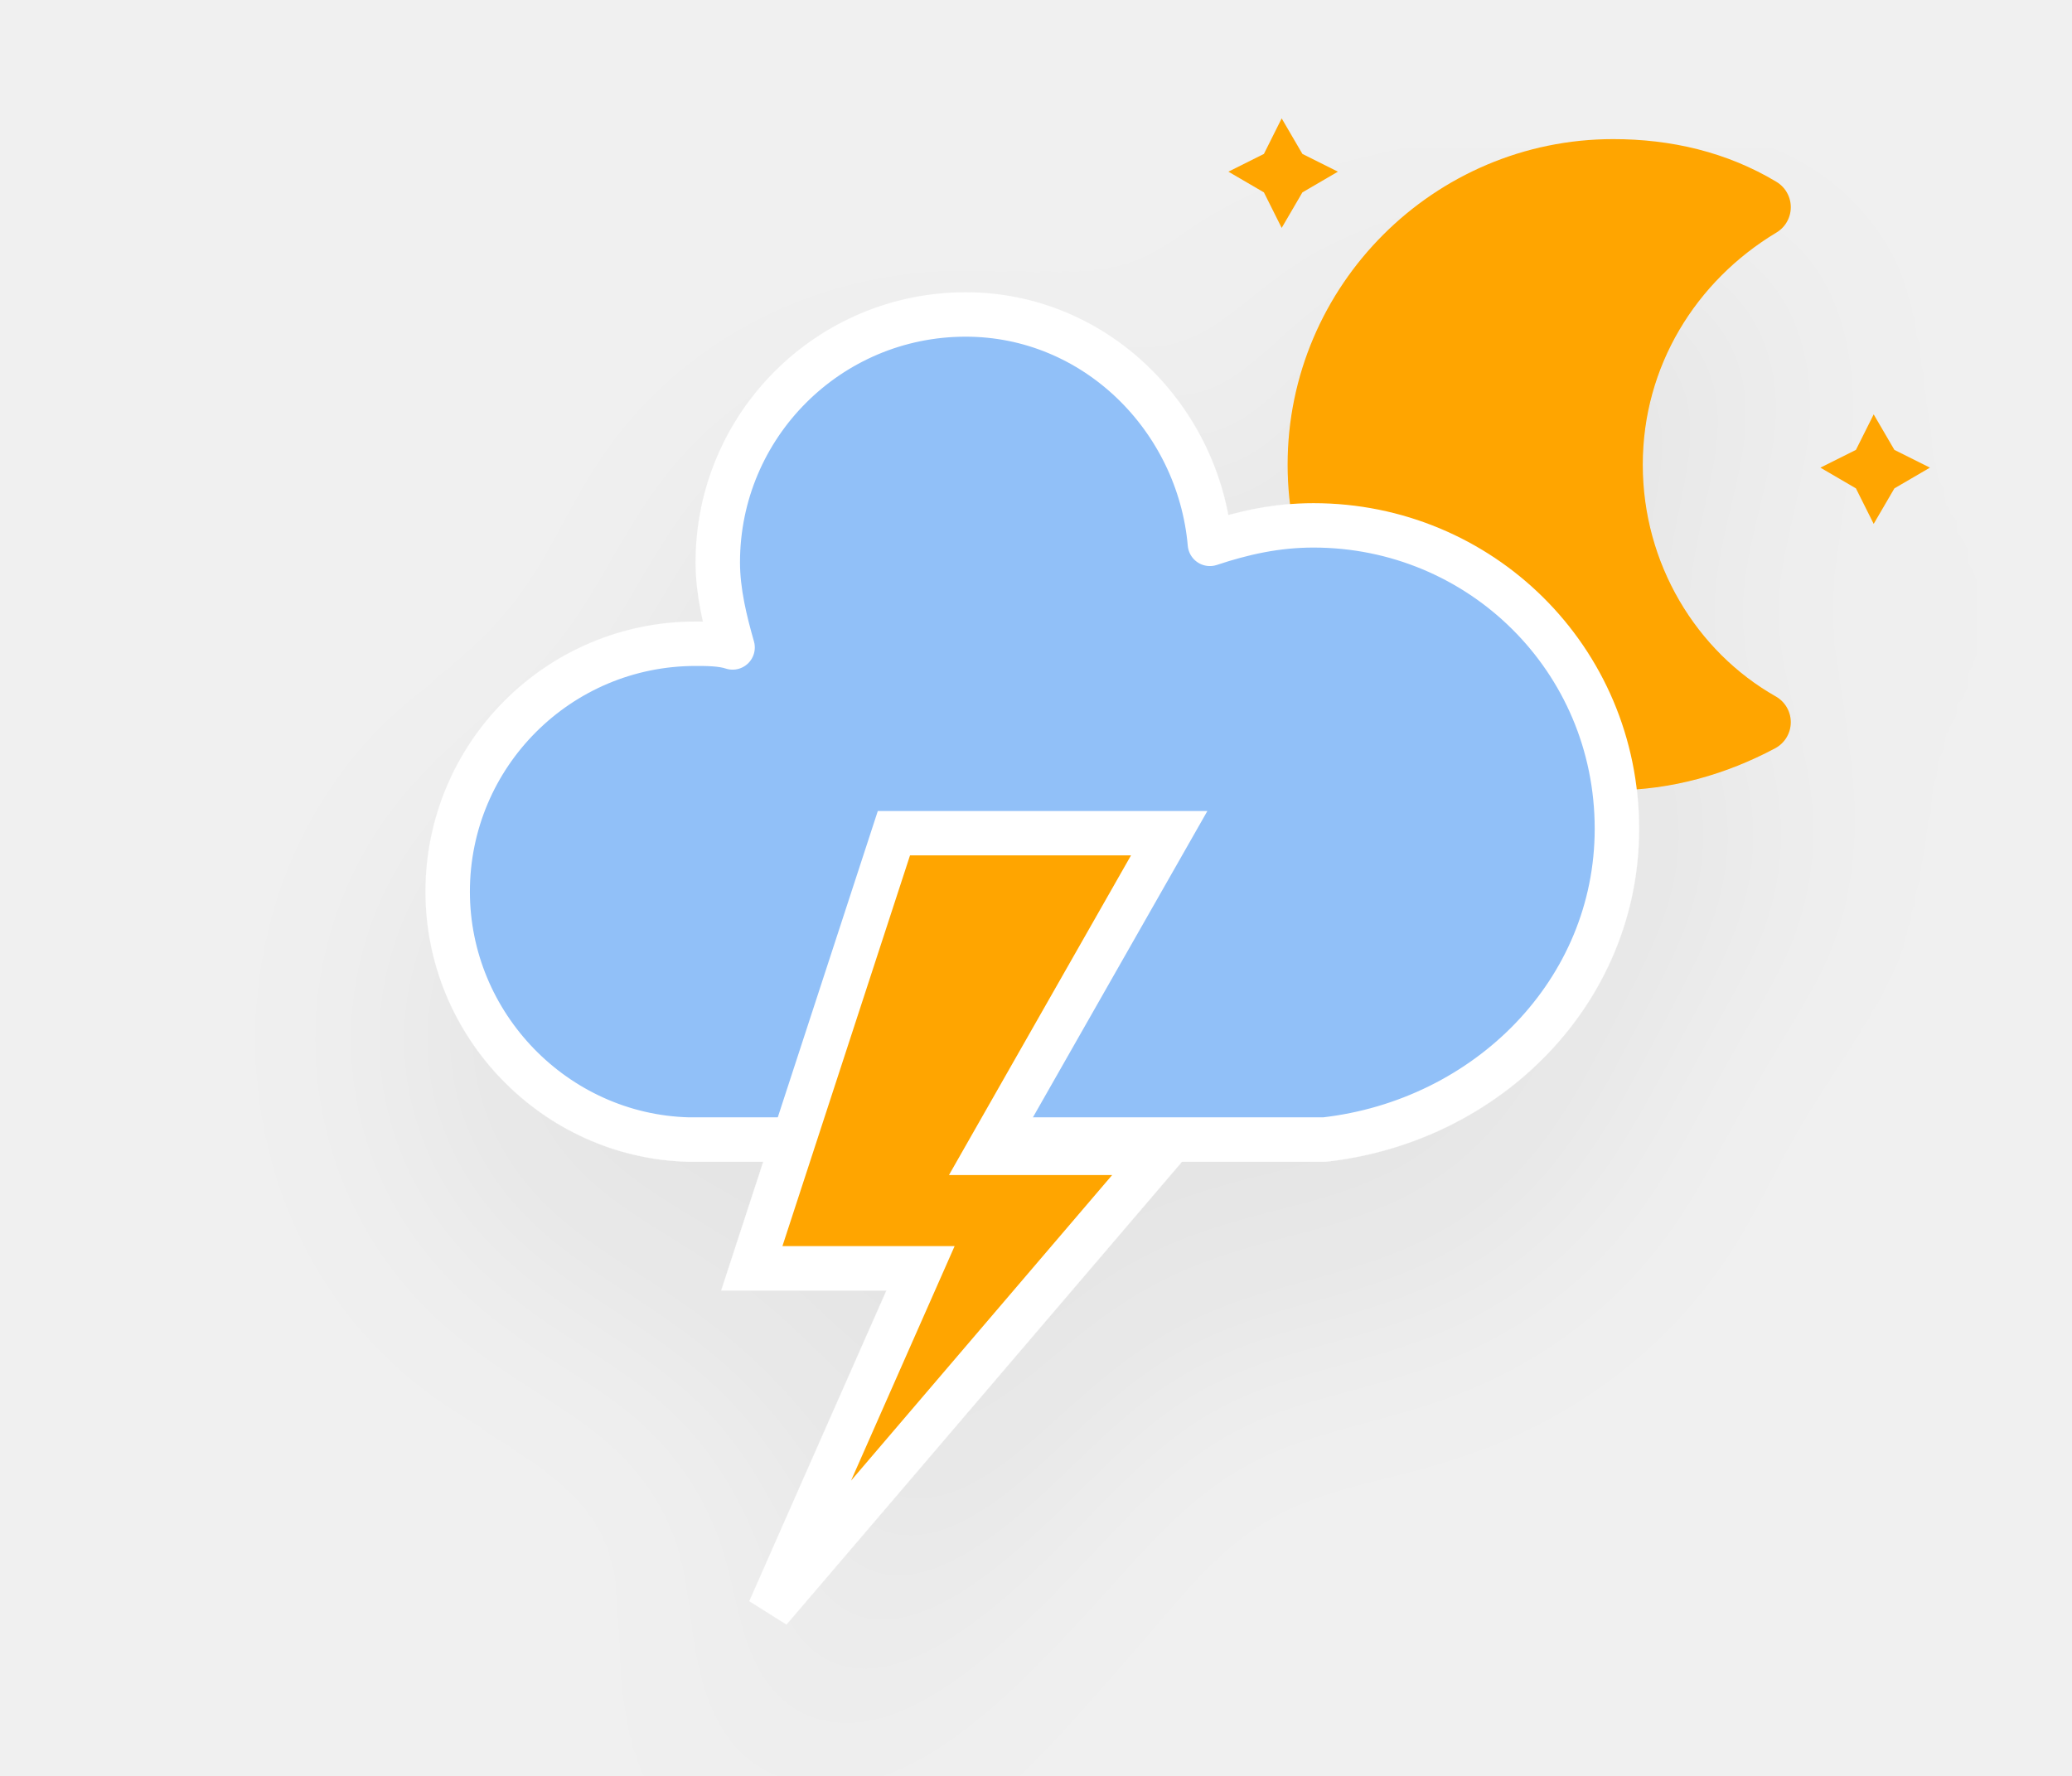
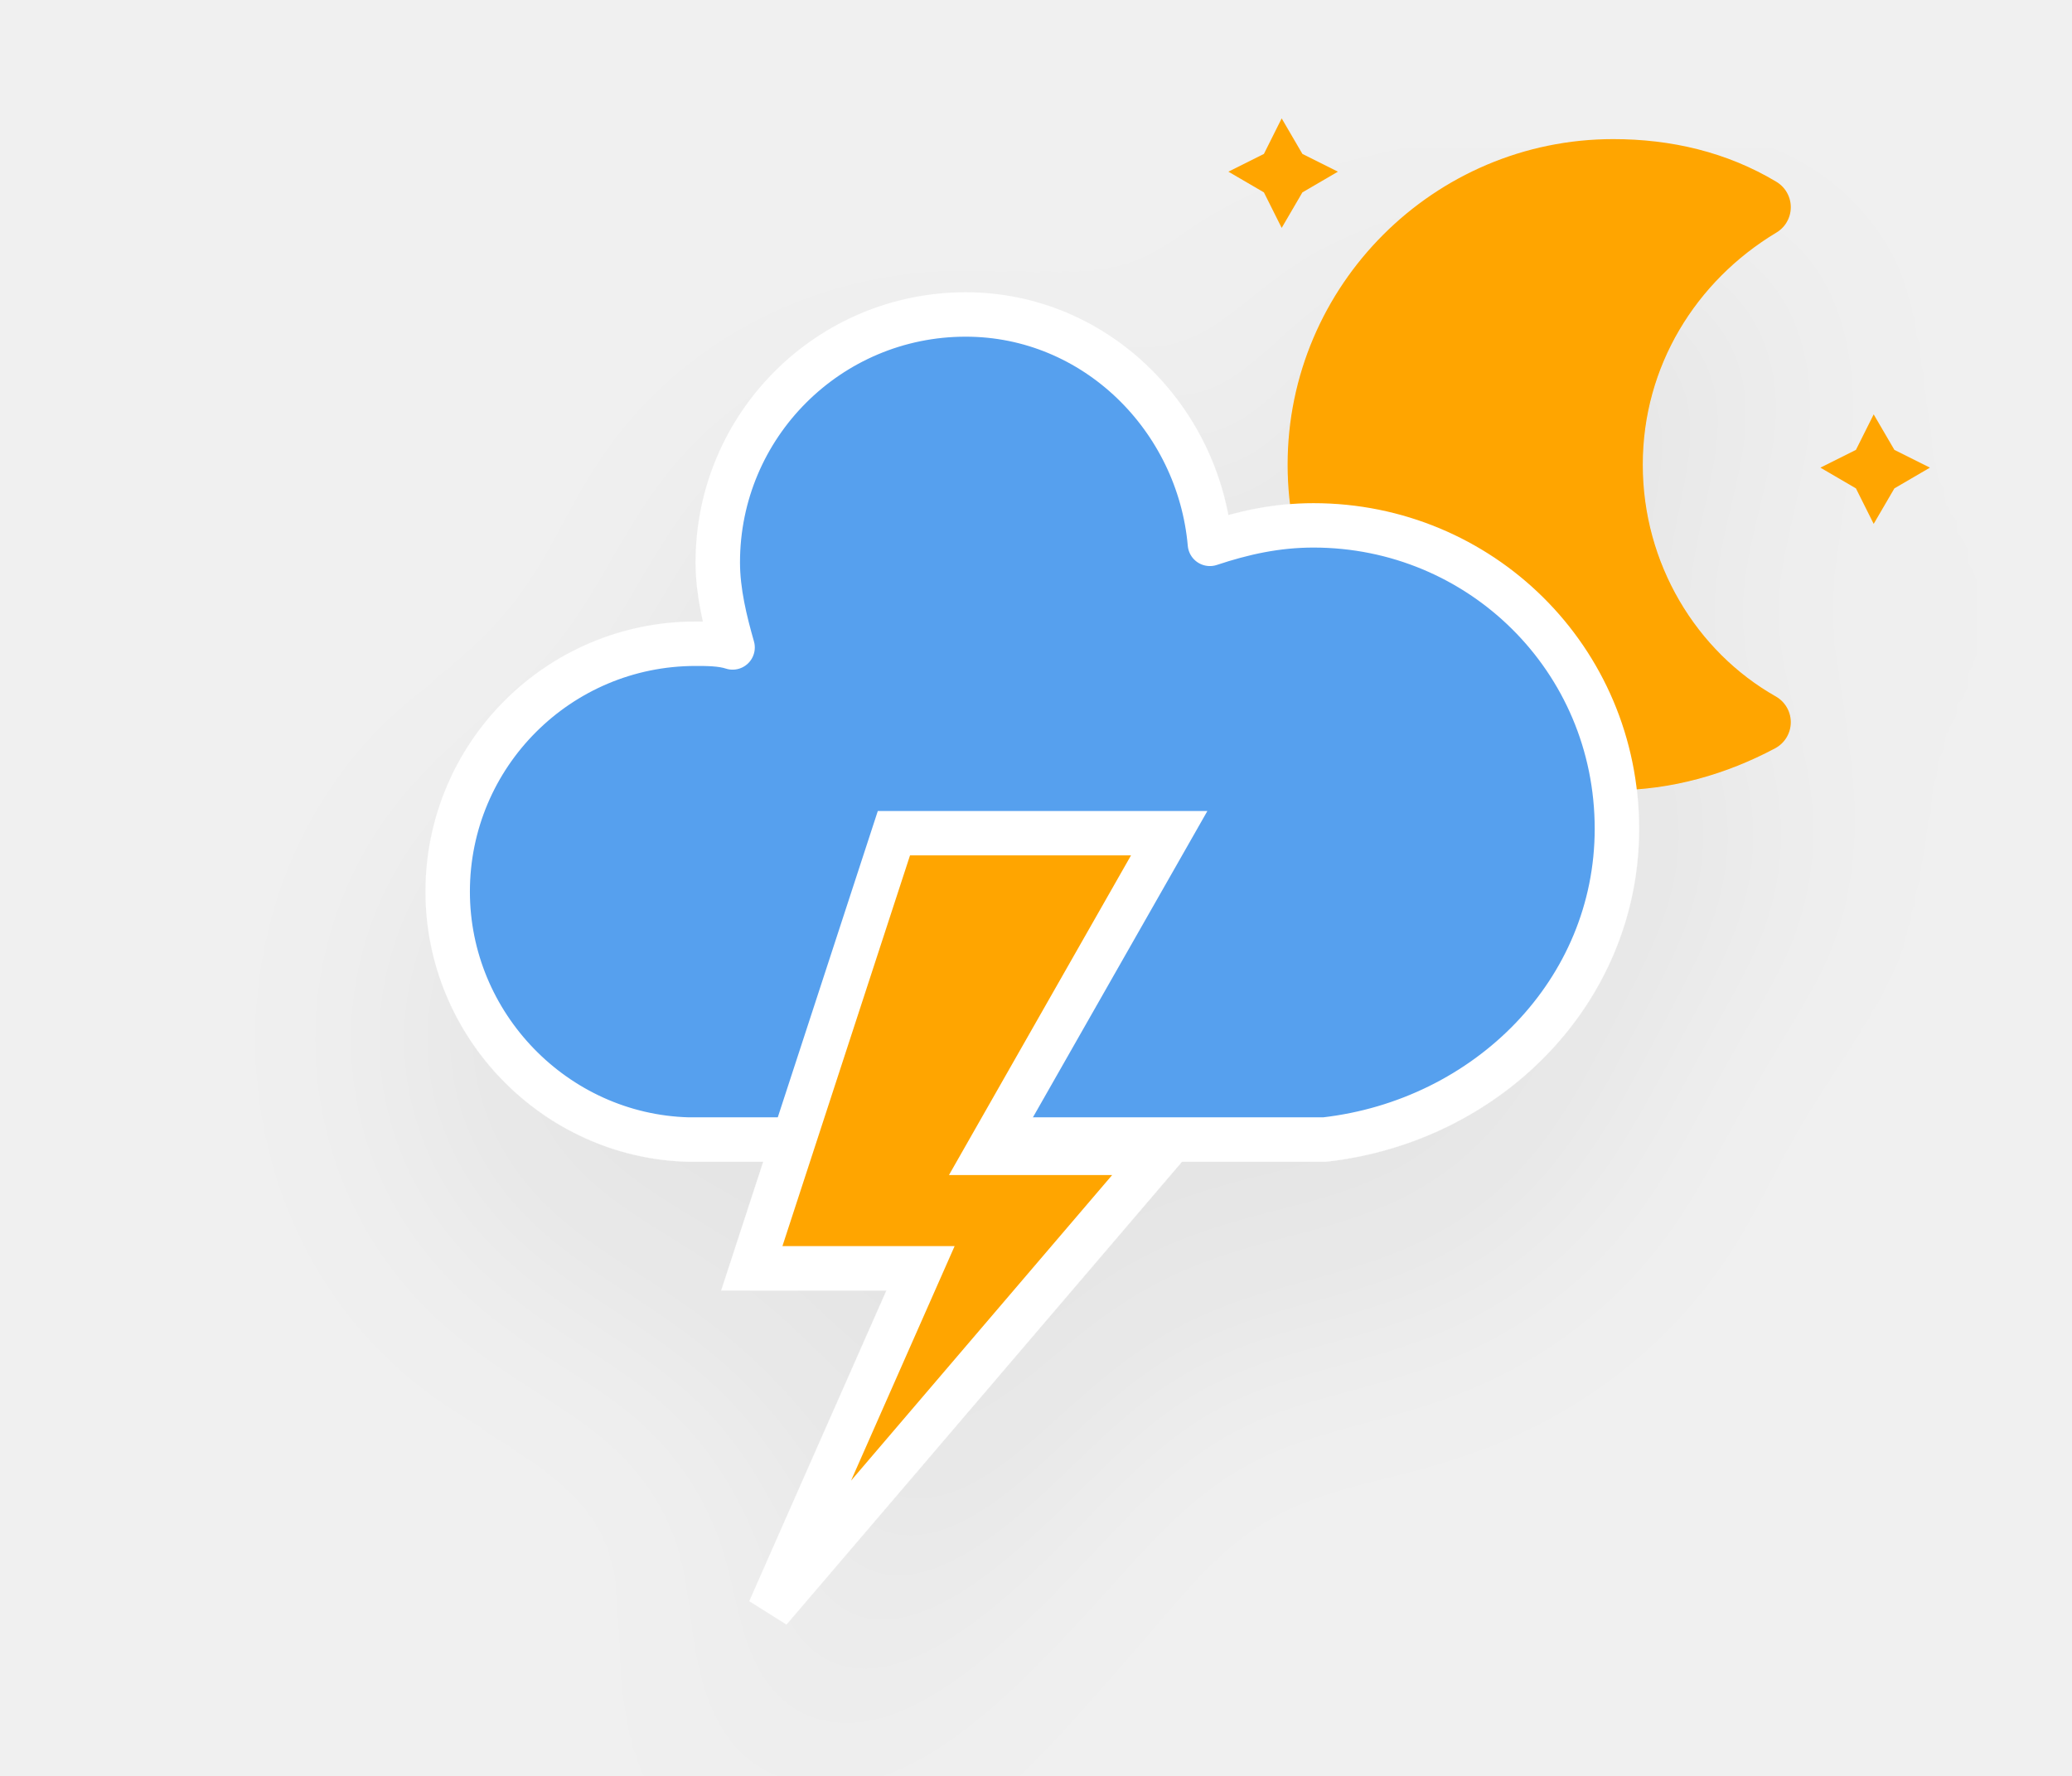
<svg xmlns="http://www.w3.org/2000/svg" width="56" height="48" version="1.1">
  <defs>
    <filter id="blur" x="-.207" y="-.198" width="1.403" height="1.477">
      <feGaussianBlur in="SourceAlpha" stdDeviation="3" />
      <feOffset dx="0" dy="4" result="offsetblur" />
      <feComponentTransfer>
        <feFuncA slope="0.05" type="linear" />
      </feComponentTransfer>
      <feMerge>
        <feMergeNode />
        <feMergeNode in="SourceGraphic" />
      </feMerge>
    </filter>
    <style type="text/css">
      
      /*
** CLOUDS
*/
-       @keyframes am-weather-cloud-1 {
+       @keyframes am-weather-cloud-3 {
        0% {
          -webkit-transform: translate(-5px, 0px);
          -moz-transform: translate(-5px, 0px);
          -ms-transform: translate(-5px, 0px);
          transform: translate(-5px, 0px);
        }

        50% {
          -webkit-transform: translate(10px, 0px);
          -moz-transform: translate(10px, 0px);
          -ms-transform: translate(10px, 0px);
          transform: translate(10px, 0px);
        }

        100% {
          -webkit-transform: translate(-5px, 0px);
          -moz-transform: translate(-5px, 0px);
          -ms-transform: translate(-5px, 0px);
          transform: translate(-5px, 0px);
        }
      }

-       .am-weather-cloud-1 {
-         -webkit-animation-name: am-weather-cloud-1;
-         -moz-animation-name: am-weather-cloud-1;
-         animation-name: am-weather-cloud-1;
+       .am-weather-cloud-3 {
+         -webkit-animation-name: am-weather-cloud-3;
+         -moz-animation-name: am-weather-cloud-3;
+         animation-name: am-weather-cloud-3;
        -webkit-animation-duration: 7s;
        -moz-animation-duration: 7s;
        animation-duration: 7s;
        -webkit-animation-timing-function: linear;
        -moz-animation-timing-function: linear;
        animation-timing-function: linear;
        -webkit-animation-iteration-count: infinite;
        -moz-animation-iteration-count: infinite;
        animation-iteration-count: infinite;
      }

      @keyframes am-weather-cloud-2 {
        0% {
          -webkit-transform: translate(0px, 0px);
          -moz-transform: translate(0px, 0px);
          -ms-transform: translate(0px, 0px);
          transform: translate(0px, 0px);
        }

        50% {
          -webkit-transform: translate(2px, 0px);
          -moz-transform: translate(2px, 0px);
          -ms-transform: translate(2px, 0px);
          transform: translate(2px, 0px);
        }

        100% {
          -webkit-transform: translate(0px, 0px);
          -moz-transform: translate(0px, 0px);
          -ms-transform: translate(0px, 0px);
          transform: translate(0px, 0px);
        }
      }

      .am-weather-cloud-2 {
        -webkit-animation-name: am-weather-cloud-2;
        -moz-animation-name: am-weather-cloud-2;
        animation-name: am-weather-cloud-2;
        -webkit-animation-duration: 3s;
        -moz-animation-duration: 3s;
        animation-duration: 3s;
        -webkit-animation-timing-function: linear;
        -moz-animation-timing-function: linear;
        animation-timing-function: linear;
        -webkit-animation-iteration-count: infinite;
        -moz-animation-iteration-count: infinite;
        animation-iteration-count: infinite;
      }

      /*
** STROKE
*/
      @keyframes am-weather-stroke {
        0% {
          -webkit-transform: translate(0.0px, 0.0px);
          -moz-transform: translate(0.0px, 0.0px);
          -ms-transform: translate(0.0px, 0.0px);
          transform: translate(0.0px, 0.0px);
        }

        2% {
          -webkit-transform: translate(0.3px, 0.0px);
          -moz-transform: translate(0.3px, 0.0px);
          -ms-transform: translate(0.3px, 0.0px);
          transform: translate(0.3px, 0.0px);
        }

        4% {
          -webkit-transform: translate(0.0px, 0.0px);
          -moz-transform: translate(0.0px, 0.0px);
          -ms-transform: translate(0.0px, 0.0px);
          transform: translate(0.0px, 0.0px);
        }

        6% {
          -webkit-transform: translate(0.5px, 0.4px);
          -moz-transform: translate(0.5px, 0.4px);
          -ms-transform: translate(0.5px, 0.4px);
          transform: translate(0.5px, 0.4px);
        }

        8% {
          -webkit-transform: translate(0.0px, 0.0px);
          -moz-transform: translate(0.0px, 0.0px);
          -ms-transform: translate(0.0px, 0.0px);
          transform: translate(0.0px, 0.0px);
        }

        10% {
          -webkit-transform: translate(0.3px, 0.0px);
          -moz-transform: translate(0.3px, 0.0px);
          -ms-transform: translate(0.3px, 0.0px);
          transform: translate(0.3px, 0.0px);
        }

        12% {
          -webkit-transform: translate(0.0px, 0.0px);
          -moz-transform: translate(0.0px, 0.0px);
          -ms-transform: translate(0.0px, 0.0px);
          transform: translate(0.0px, 0.0px);
        }

        14% {
          -webkit-transform: translate(0.3px, 0.0px);
          -moz-transform: translate(0.3px, 0.0px);
          -ms-transform: translate(0.3px, 0.0px);
          transform: translate(0.3px, 0.0px);
        }

        16% {
          -webkit-transform: translate(0.0px, 0.0px);
          -moz-transform: translate(0.0px, 0.0px);
          -ms-transform: translate(0.0px, 0.0px);
          transform: translate(0.0px, 0.0px);
        }

        18% {
          -webkit-transform: translate(0.3px, 0.0px);
          -moz-transform: translate(0.3px, 0.0px);
          -ms-transform: translate(0.3px, 0.0px);
          transform: translate(0.3px, 0.0px);
        }

        20% {
          -webkit-transform: translate(0.0px, 0.0px);
          -moz-transform: translate(0.0px, 0.0px);
          -ms-transform: translate(0.0px, 0.0px);
          transform: translate(0.0px, 0.0px);
        }

        22% {
          -webkit-transform: translate(1px, 0.0px);
          -moz-transform: translate(1px, 0.0px);
          -ms-transform: translate(1px, 0.0px);
          transform: translate(1px, 0.0px);
        }

        24% {
          -webkit-transform: translate(0.0px, 0.0px);
          -moz-transform: translate(0.0px, 0.0px);
          -ms-transform: translate(0.0px, 0.0px);
          transform: translate(0.0px, 0.0px);
        }

        26% {
          -webkit-transform: translate(-1px, 0.0px);
          -moz-transform: translate(-1px, 0.0px);
          -ms-transform: translate(-1px, 0.0px);
          transform: translate(-1px, 0.0px);

        }

        28% {
          -webkit-transform: translate(0.0px, 0.0px);
          -moz-transform: translate(0.0px, 0.0px);
          -ms-transform: translate(0.0px, 0.0px);
          transform: translate(0.0px, 0.0px);
        }

        40% {
          fill: orange;
          -webkit-transform: translate(0.0px, 0.0px);
          -moz-transform: translate(0.0px, 0.0px);
          -ms-transform: translate(0.0px, 0.0px);
          transform: translate(0.0px, 0.0px);
        }

        65% {
          fill: white;
          -webkit-transform: translate(-1px, 5.0px);
          -moz-transform: translate(-1px, 5.0px);
          -ms-transform: translate(-1px, 5.0px);
          transform: translate(-1px, 5.0px);
        }

        61% {
          fill: orange;
        }

        100% {
          -webkit-transform: translate(0.0px, 0.0px);
          -moz-transform: translate(0.0px, 0.0px);
          -ms-transform: translate(0.0px, 0.0px);
          transform: translate(0.0px, 0.0px);
        }
      }

      .am-weather-stroke {
        -webkit-animation-name: am-weather-stroke;
        -moz-animation-name: am-weather-stroke;
        animation-name: am-weather-stroke;
        -webkit-animation-duration: 1.11s;
        -moz-animation-duration: 1.11s;
        animation-duration: 1.11s;
        -webkit-animation-timing-function: linear;
        -moz-animation-timing-function: linear;
        animation-timing-function: linear;
        -webkit-animation-iteration-count: infinite;
        -moz-animation-iteration-count: infinite;
        animation-iteration-count: infinite;
      }
      
    </style>
  </defs>
  <g id="thunder" transform="translate(16,-2)" filter="url(#blur)">
    <g transform="matrix(.8 0 0 .8 16 4)">
      <g class="am-weather-moon-star-1" style="-moz-animation-delay:3s;-moz-animation-duration:5s;-moz-animation-iteration-count:1;-moz-animation-name:am-weather-moon-star-1;-moz-animation-timing-function:linear;-ms-animation-delay:3s;-ms-animation-duration:5s;-ms-animation-iteration-count:1;-ms-animation-name:am-weather-moon-star-1;-ms-animation-timing-function:linear;-webkit-animation-delay:3s;-webkit-animation-duration:5s;-webkit-animation-iteration-count:1;-webkit-animation-name:am-weather-moon-star-1;-webkit-animation-timing-function:linear">
        <polygon points="3.3 1.5 4 2.7 5.2 3.3 4 4 3.3 5.2 2.7 4 1.5 3.3 2.7 2.7" fill="#ffa500" stroke-miterlimit="10" />
      </g>
      <g class="am-weather-moon-star-2" style="-moz-animation-delay:5s;-moz-animation-duration:4s;-moz-animation-iteration-count:1;-moz-animation-name:am-weather-moon-star-2;-moz-animation-timing-function:linear;-ms-animation-delay:5s;-ms-animation-duration:4s;-ms-animation-iteration-count:1;-ms-animation-name:am-weather-moon-star-2;-ms-animation-timing-function:linear;-webkit-animation-delay:5s;-webkit-animation-duration:4s;-webkit-animation-iteration-count:1;-webkit-animation-name:am-weather-moon-star-2;-webkit-animation-timing-function:linear">
        <polygon transform="translate(20,10)" points="3.3 1.5 4 2.7 5.2 3.3 4 4 3.3 5.2 2.7 4 1.5 3.3 2.7 2.7" fill="#ffa500" stroke-miterlimit="10" />
      </g>
      <g class="am-weather-moon" style="-moz-animation-duration:6s;-moz-animation-iteration-count:infinite;-moz-animation-name:am-weather-moon;-moz-animation-timing-function:linear;-moz-transform-origin:12.5px 15.15px 0;-ms-animation-duration:6s;-ms-animation-iteration-count:infinite;-ms-animation-name:am-weather-moon;-ms-animation-timing-function:linear;-ms-transform-origin:12.5px 15.15px 0;-webkit-animation-duration:6s;-webkit-animation-iteration-count:infinite;-webkit-animation-name:am-weather-moon;-webkit-animation-timing-function:linear;-webkit-transform-origin:12.5px 15.15px 0">
        <path d="m14.5 13.2c0-3.7 2-6.9 5-8.7-1.5-0.9-3.2-1.3-5-1.3-5.5 0-10 4.5-10 10s4.5 10 10 10c1.8 0 3.5-0.5 5-1.3-3-1.7-5-5-5-8.7z" fill="#ffa500" stroke="#ffa500" stroke-linejoin="round" stroke-width="2" />
      </g>
    </g>
-     <g class="am-weather-cloud-1">
-       <path transform="translate(-20,-11)" d="m47.7 35.4c0-4.6-3.7-8.2-8.2-8.2-1 0-1.9 0.2-2.8 0.5-0.3-3.4-3.1-6.2-6.6-6.2-3.7 0-6.7 3-6.7 6.7 0 0.8 0.2 1.6 0.4 2.3-0.3-0.1-0.7-0.1-1-0.1-3.7 0-6.7 3-6.7 6.7 0 3.6 2.9 6.6 6.5 6.7h17.2c4.4-0.5 7.9-4 7.9-8.4z" fill="#91c0f8" stroke="#fff" stroke-linejoin="round" stroke-width="1.2" />
+     <g class="am-weather-cloud-3">
+       <path transform="translate(-20,-11)" d="m47.7 35.4c0-4.6-3.7-8.2-8.2-8.2-1 0-1.9 0.2-2.8 0.5-0.3-3.4-3.1-6.2-6.6-6.2-3.7 0-6.7 3-6.7 6.7 0 0.8 0.2 1.6 0.4 2.3-0.3-0.1-0.7-0.1-1-0.1-3.7 0-6.7 3-6.7 6.7 0 3.6 2.9 6.6 6.5 6.7h17.2c4.4-0.5 7.9-4 7.9-8.4z" fill="#57a0ee" stroke="#fff" stroke-linejoin="round" stroke-width="1.2" />
    </g>
    <g class="am-weather-lightning" transform="matrix(1.2,0,0,1.2,-9,28)">
      <polygon class="am-weather-stroke" points="11.1 6.9 14.3 -2.9 20.5 -2.9 16.4 4.3 20.3 4.3 11.5 14.6 14.9 6.9" fill="#ffa500" stroke="#fff" style="-moz-animation-duration:1.11s;-moz-animation-iteration-count:infinite;-moz-animation-name:am-weather-stroke;-moz-animation-timing-function:linear;-webkit-animation-duration:1.11s;-webkit-animation-iteration-count:infinite;-webkit-animation-name:am-weather-stroke;-webkit-animation-timing-function:linear" />
    </g>
  </g>
</svg>
